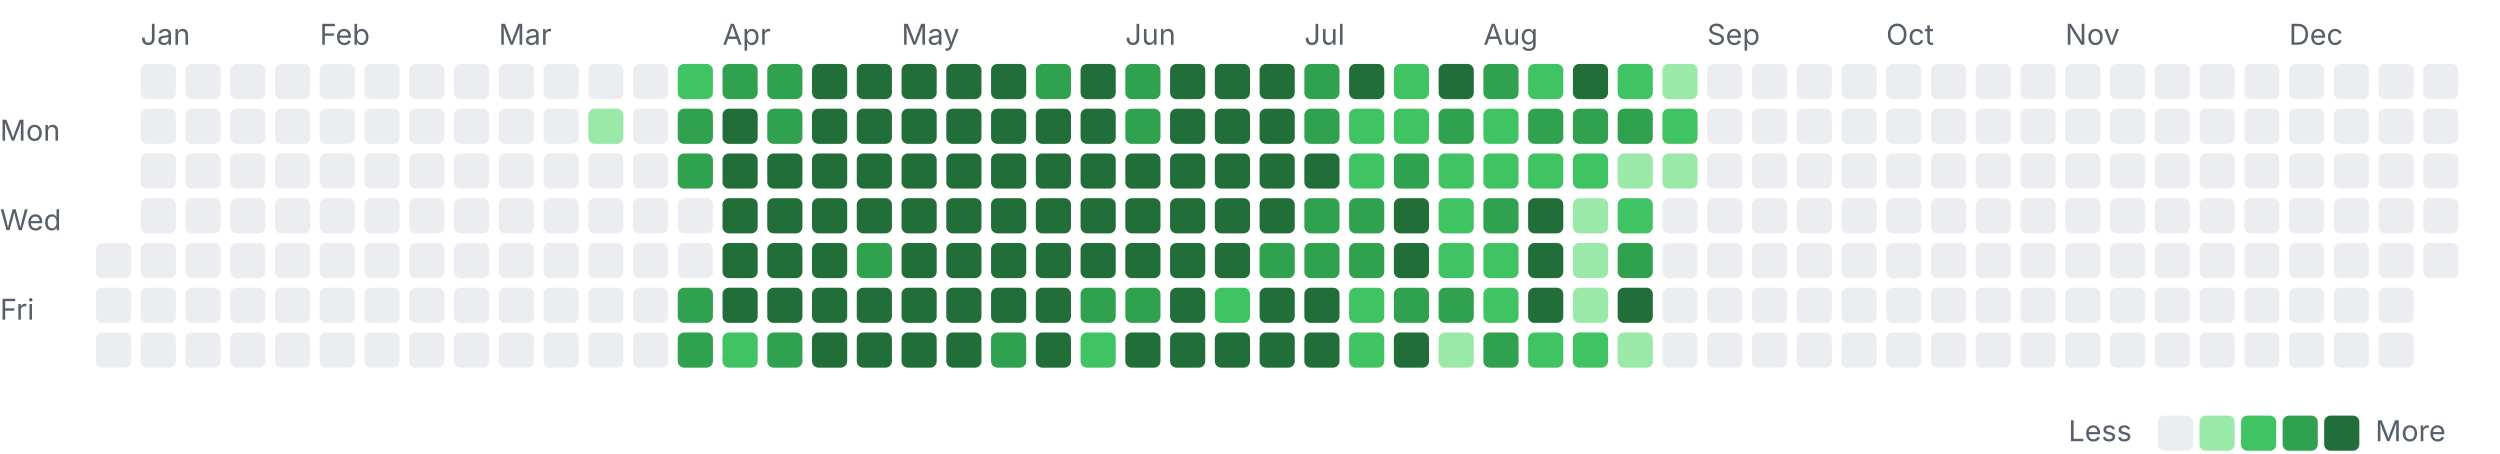
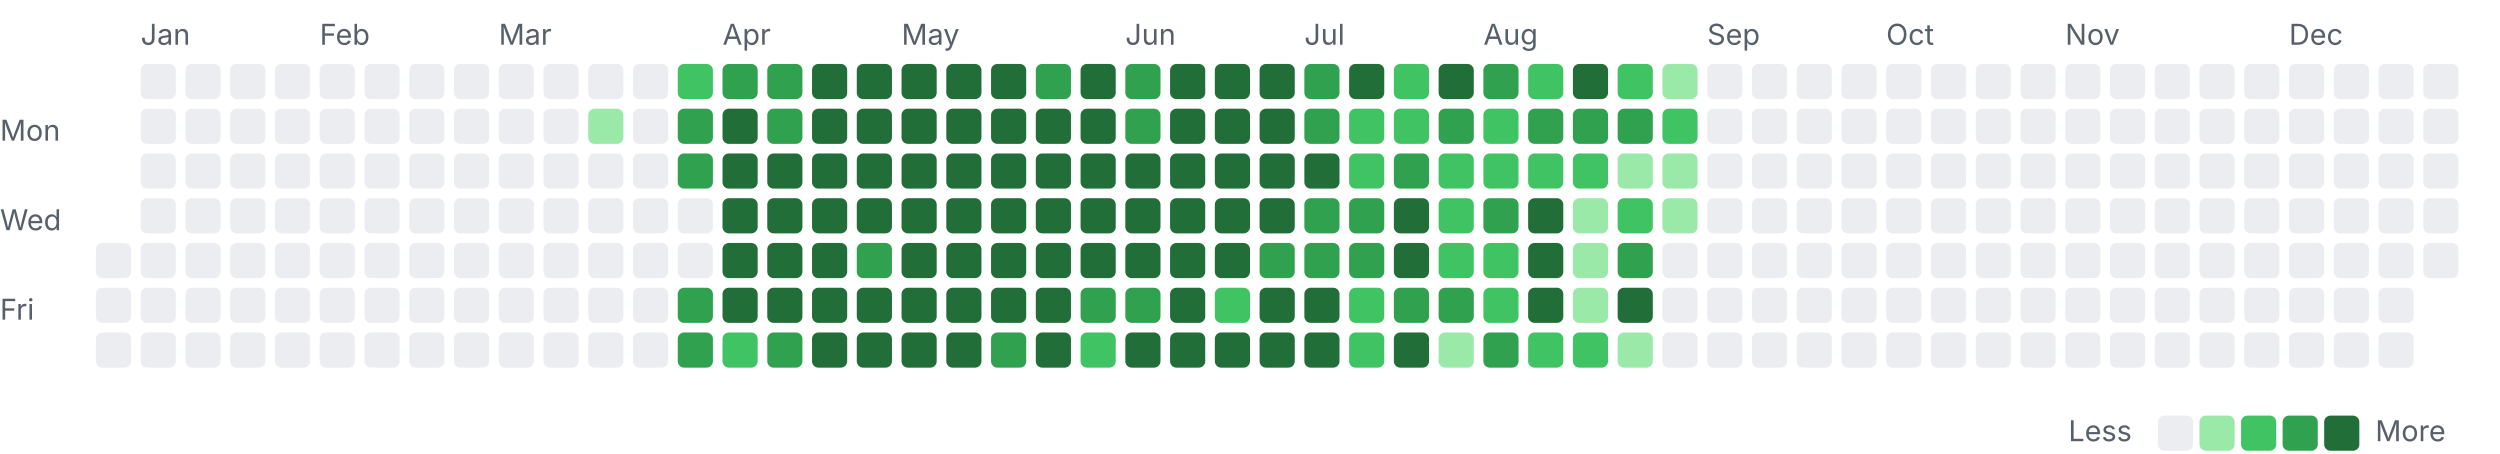
<svg xmlns="http://www.w3.org/2000/svg" width="782" height="142" viewBox="0 0 782 142">
  <style>.l0{fill:#ebedf0}.l1{fill:#9be9a8}.l2{fill:#40c463}.l3{fill:#30a14e}.l4{fill:#216e39} .lbl{fill:#57606a;font:9px -apple-system,Segoe UI,sans-serif}@media(prefers-color-scheme:dark){.l0{fill:#161b22}.l1{fill:#0e4429}.l2{fill:#006d32}.l3{fill:#26a641}.l4{fill:#39d353} .lbl{fill:#8b949e}}</style>
  <text class="lbl" x="44" y="14">Jan</text>
  <text class="lbl" x="100" y="14">Feb</text>
  <text class="lbl" x="156" y="14">Mar</text>
  <text class="lbl" x="226" y="14">Apr</text>
  <text class="lbl" x="282" y="14">May</text>
  <text class="lbl" x="352" y="14">Jun</text>
  <text class="lbl" x="408" y="14">Jul</text>
  <text class="lbl" x="464" y="14">Aug</text>
  <text class="lbl" x="534" y="14">Sep</text>
  <text class="lbl" x="590" y="14">Oct</text>
  <text class="lbl" x="646" y="14">Nov</text>
  <text class="lbl" x="716" y="14">Dec</text>
  <text class="lbl" x="0" y="44">Mon</text>
  <text class="lbl" x="0" y="72">Wed</text>
  <text class="lbl" x="0" y="100">Fri</text>
  <rect class="l0" x="30" y="76" width="11" height="11" rx="2" />
  <rect class="l0" x="30" y="90" width="11" height="11" rx="2" />
  <rect class="l0" x="30" y="104" width="11" height="11" rx="2" />
  <rect class="l0" x="44" y="20" width="11" height="11" rx="2" />
  <rect class="l0" x="44" y="34" width="11" height="11" rx="2" />
  <rect class="l0" x="44" y="48" width="11" height="11" rx="2" />
  <rect class="l0" x="44" y="62" width="11" height="11" rx="2" />
  <rect class="l0" x="44" y="76" width="11" height="11" rx="2" />
  <rect class="l0" x="44" y="90" width="11" height="11" rx="2" />
  <rect class="l0" x="44" y="104" width="11" height="11" rx="2" />
  <rect class="l0" x="58" y="20" width="11" height="11" rx="2" />
  <rect class="l0" x="58" y="34" width="11" height="11" rx="2" />
  <rect class="l0" x="58" y="48" width="11" height="11" rx="2" />
  <rect class="l0" x="58" y="62" width="11" height="11" rx="2" />
  <rect class="l0" x="58" y="76" width="11" height="11" rx="2" />
  <rect class="l0" x="58" y="90" width="11" height="11" rx="2" />
  <rect class="l0" x="58" y="104" width="11" height="11" rx="2" />
  <rect class="l0" x="72" y="20" width="11" height="11" rx="2" />
  <rect class="l0" x="72" y="34" width="11" height="11" rx="2" />
  <rect class="l0" x="72" y="48" width="11" height="11" rx="2" />
  <rect class="l0" x="72" y="62" width="11" height="11" rx="2" />
  <rect class="l0" x="72" y="76" width="11" height="11" rx="2" />
  <rect class="l0" x="72" y="90" width="11" height="11" rx="2" />
  <rect class="l0" x="72" y="104" width="11" height="11" rx="2" />
  <rect class="l0" x="86" y="20" width="11" height="11" rx="2" />
  <rect class="l0" x="86" y="34" width="11" height="11" rx="2" />
  <rect class="l0" x="86" y="48" width="11" height="11" rx="2" />
  <rect class="l0" x="86" y="62" width="11" height="11" rx="2" />
  <rect class="l0" x="86" y="76" width="11" height="11" rx="2" />
  <rect class="l0" x="86" y="90" width="11" height="11" rx="2" />
  <rect class="l0" x="86" y="104" width="11" height="11" rx="2" />
  <rect class="l0" x="100" y="20" width="11" height="11" rx="2" />
  <rect class="l0" x="100" y="34" width="11" height="11" rx="2" />
  <rect class="l0" x="100" y="48" width="11" height="11" rx="2" />
  <rect class="l0" x="100" y="62" width="11" height="11" rx="2" />
  <rect class="l0" x="100" y="76" width="11" height="11" rx="2" />
  <rect class="l0" x="100" y="90" width="11" height="11" rx="2" />
  <rect class="l0" x="100" y="104" width="11" height="11" rx="2" />
  <rect class="l0" x="114" y="20" width="11" height="11" rx="2" />
  <rect class="l0" x="114" y="34" width="11" height="11" rx="2" />
  <rect class="l0" x="114" y="48" width="11" height="11" rx="2" />
  <rect class="l0" x="114" y="62" width="11" height="11" rx="2" />
  <rect class="l0" x="114" y="76" width="11" height="11" rx="2" />
  <rect class="l0" x="114" y="90" width="11" height="11" rx="2" />
  <rect class="l0" x="114" y="104" width="11" height="11" rx="2" />
  <rect class="l0" x="128" y="20" width="11" height="11" rx="2" />
  <rect class="l0" x="128" y="34" width="11" height="11" rx="2" />
  <rect class="l0" x="128" y="48" width="11" height="11" rx="2" />
  <rect class="l0" x="128" y="62" width="11" height="11" rx="2" />
  <rect class="l0" x="128" y="76" width="11" height="11" rx="2" />
  <rect class="l0" x="128" y="90" width="11" height="11" rx="2" />
  <rect class="l0" x="128" y="104" width="11" height="11" rx="2" />
  <rect class="l0" x="142" y="20" width="11" height="11" rx="2" />
  <rect class="l0" x="142" y="34" width="11" height="11" rx="2" />
  <rect class="l0" x="142" y="48" width="11" height="11" rx="2" />
  <rect class="l0" x="142" y="62" width="11" height="11" rx="2" />
  <rect class="l0" x="142" y="76" width="11" height="11" rx="2" />
  <rect class="l0" x="142" y="90" width="11" height="11" rx="2" />
  <rect class="l0" x="142" y="104" width="11" height="11" rx="2" />
  <rect class="l0" x="156" y="20" width="11" height="11" rx="2" />
  <rect class="l0" x="156" y="34" width="11" height="11" rx="2" />
  <rect class="l0" x="156" y="48" width="11" height="11" rx="2" />
  <rect class="l0" x="156" y="62" width="11" height="11" rx="2" />
  <rect class="l0" x="156" y="76" width="11" height="11" rx="2" />
  <rect class="l0" x="156" y="90" width="11" height="11" rx="2" />
  <rect class="l0" x="156" y="104" width="11" height="11" rx="2" />
  <rect class="l0" x="170" y="20" width="11" height="11" rx="2" />
  <rect class="l0" x="170" y="34" width="11" height="11" rx="2" />
  <rect class="l0" x="170" y="48" width="11" height="11" rx="2" />
  <rect class="l0" x="170" y="62" width="11" height="11" rx="2" />
  <rect class="l0" x="170" y="76" width="11" height="11" rx="2" />
  <rect class="l0" x="170" y="90" width="11" height="11" rx="2" />
  <rect class="l0" x="170" y="104" width="11" height="11" rx="2" />
  <rect class="l0" x="184" y="20" width="11" height="11" rx="2" />
  <rect class="l1" x="184" y="34" width="11" height="11" rx="2" />
  <rect class="l0" x="184" y="48" width="11" height="11" rx="2" />
  <rect class="l0" x="184" y="62" width="11" height="11" rx="2" />
  <rect class="l0" x="184" y="76" width="11" height="11" rx="2" />
  <rect class="l0" x="184" y="90" width="11" height="11" rx="2" />
  <rect class="l0" x="184" y="104" width="11" height="11" rx="2" />
  <rect class="l0" x="198" y="20" width="11" height="11" rx="2" />
  <rect class="l0" x="198" y="34" width="11" height="11" rx="2" />
  <rect class="l0" x="198" y="48" width="11" height="11" rx="2" />
  <rect class="l0" x="198" y="62" width="11" height="11" rx="2" />
  <rect class="l0" x="198" y="76" width="11" height="11" rx="2" />
  <rect class="l0" x="198" y="90" width="11" height="11" rx="2" />
  <rect class="l0" x="198" y="104" width="11" height="11" rx="2" />
  <rect class="l2" x="212" y="20" width="11" height="11" rx="2" />
  <rect class="l3" x="212" y="34" width="11" height="11" rx="2" />
  <rect class="l3" x="212" y="48" width="11" height="11" rx="2" />
  <rect class="l0" x="212" y="62" width="11" height="11" rx="2" />
  <rect class="l0" x="212" y="76" width="11" height="11" rx="2" />
  <rect class="l3" x="212" y="90" width="11" height="11" rx="2" />
  <rect class="l3" x="212" y="104" width="11" height="11" rx="2" />
  <rect class="l3" x="226" y="20" width="11" height="11" rx="2" />
  <rect class="l4" x="226" y="34" width="11" height="11" rx="2" />
  <rect class="l4" x="226" y="48" width="11" height="11" rx="2" />
  <rect class="l4" x="226" y="62" width="11" height="11" rx="2" />
  <rect class="l4" x="226" y="76" width="11" height="11" rx="2" />
  <rect class="l4" x="226" y="90" width="11" height="11" rx="2" />
  <rect class="l2" x="226" y="104" width="11" height="11" rx="2" />
  <rect class="l3" x="240" y="20" width="11" height="11" rx="2" />
  <rect class="l3" x="240" y="34" width="11" height="11" rx="2" />
  <rect class="l4" x="240" y="48" width="11" height="11" rx="2" />
  <rect class="l4" x="240" y="62" width="11" height="11" rx="2" />
  <rect class="l4" x="240" y="76" width="11" height="11" rx="2" />
  <rect class="l4" x="240" y="90" width="11" height="11" rx="2" />
  <rect class="l3" x="240" y="104" width="11" height="11" rx="2" />
  <rect class="l4" x="254" y="20" width="11" height="11" rx="2" />
  <rect class="l4" x="254" y="34" width="11" height="11" rx="2" />
  <rect class="l4" x="254" y="48" width="11" height="11" rx="2" />
  <rect class="l4" x="254" y="62" width="11" height="11" rx="2" />
  <rect class="l4" x="254" y="76" width="11" height="11" rx="2" />
  <rect class="l4" x="254" y="90" width="11" height="11" rx="2" />
  <rect class="l4" x="254" y="104" width="11" height="11" rx="2" />
  <rect class="l4" x="268" y="20" width="11" height="11" rx="2" />
  <rect class="l4" x="268" y="34" width="11" height="11" rx="2" />
  <rect class="l4" x="268" y="48" width="11" height="11" rx="2" />
  <rect class="l4" x="268" y="62" width="11" height="11" rx="2" />
  <rect class="l3" x="268" y="76" width="11" height="11" rx="2" />
  <rect class="l4" x="268" y="90" width="11" height="11" rx="2" />
  <rect class="l4" x="268" y="104" width="11" height="11" rx="2" />
  <rect class="l4" x="282" y="20" width="11" height="11" rx="2" />
  <rect class="l4" x="282" y="34" width="11" height="11" rx="2" />
  <rect class="l4" x="282" y="48" width="11" height="11" rx="2" />
  <rect class="l4" x="282" y="62" width="11" height="11" rx="2" />
  <rect class="l4" x="282" y="76" width="11" height="11" rx="2" />
  <rect class="l4" x="282" y="90" width="11" height="11" rx="2" />
  <rect class="l4" x="282" y="104" width="11" height="11" rx="2" />
  <rect class="l4" x="296" y="20" width="11" height="11" rx="2" />
  <rect class="l4" x="296" y="34" width="11" height="11" rx="2" />
  <rect class="l4" x="296" y="48" width="11" height="11" rx="2" />
  <rect class="l4" x="296" y="62" width="11" height="11" rx="2" />
  <rect class="l4" x="296" y="76" width="11" height="11" rx="2" />
  <rect class="l4" x="296" y="90" width="11" height="11" rx="2" />
  <rect class="l4" x="296" y="104" width="11" height="11" rx="2" />
  <rect class="l4" x="310" y="20" width="11" height="11" rx="2" />
  <rect class="l4" x="310" y="34" width="11" height="11" rx="2" />
  <rect class="l4" x="310" y="48" width="11" height="11" rx="2" />
  <rect class="l4" x="310" y="62" width="11" height="11" rx="2" />
  <rect class="l4" x="310" y="76" width="11" height="11" rx="2" />
  <rect class="l4" x="310" y="90" width="11" height="11" rx="2" />
  <rect class="l3" x="310" y="104" width="11" height="11" rx="2" />
  <rect class="l3" x="324" y="20" width="11" height="11" rx="2" />
  <rect class="l4" x="324" y="34" width="11" height="11" rx="2" />
  <rect class="l4" x="324" y="48" width="11" height="11" rx="2" />
  <rect class="l4" x="324" y="62" width="11" height="11" rx="2" />
  <rect class="l4" x="324" y="76" width="11" height="11" rx="2" />
  <rect class="l4" x="324" y="90" width="11" height="11" rx="2" />
  <rect class="l4" x="324" y="104" width="11" height="11" rx="2" />
  <rect class="l4" x="338" y="20" width="11" height="11" rx="2" />
  <rect class="l4" x="338" y="34" width="11" height="11" rx="2" />
  <rect class="l4" x="338" y="48" width="11" height="11" rx="2" />
  <rect class="l4" x="338" y="62" width="11" height="11" rx="2" />
  <rect class="l4" x="338" y="76" width="11" height="11" rx="2" />
  <rect class="l3" x="338" y="90" width="11" height="11" rx="2" />
  <rect class="l2" x="338" y="104" width="11" height="11" rx="2" />
  <rect class="l3" x="352" y="20" width="11" height="11" rx="2" />
  <rect class="l3" x="352" y="34" width="11" height="11" rx="2" />
  <rect class="l4" x="352" y="48" width="11" height="11" rx="2" />
  <rect class="l4" x="352" y="62" width="11" height="11" rx="2" />
  <rect class="l4" x="352" y="76" width="11" height="11" rx="2" />
  <rect class="l3" x="352" y="90" width="11" height="11" rx="2" />
  <rect class="l4" x="352" y="104" width="11" height="11" rx="2" />
  <rect class="l4" x="366" y="20" width="11" height="11" rx="2" />
  <rect class="l4" x="366" y="34" width="11" height="11" rx="2" />
  <rect class="l4" x="366" y="48" width="11" height="11" rx="2" />
  <rect class="l4" x="366" y="62" width="11" height="11" rx="2" />
  <rect class="l4" x="366" y="76" width="11" height="11" rx="2" />
  <rect class="l4" x="366" y="90" width="11" height="11" rx="2" />
  <rect class="l4" x="366" y="104" width="11" height="11" rx="2" />
  <rect class="l4" x="380" y="20" width="11" height="11" rx="2" />
  <rect class="l4" x="380" y="34" width="11" height="11" rx="2" />
  <rect class="l4" x="380" y="48" width="11" height="11" rx="2" />
  <rect class="l4" x="380" y="62" width="11" height="11" rx="2" />
  <rect class="l4" x="380" y="76" width="11" height="11" rx="2" />
  <rect class="l2" x="380" y="90" width="11" height="11" rx="2" />
  <rect class="l4" x="380" y="104" width="11" height="11" rx="2" />
  <rect class="l4" x="394" y="20" width="11" height="11" rx="2" />
  <rect class="l4" x="394" y="34" width="11" height="11" rx="2" />
  <rect class="l4" x="394" y="48" width="11" height="11" rx="2" />
  <rect class="l4" x="394" y="62" width="11" height="11" rx="2" />
  <rect class="l3" x="394" y="76" width="11" height="11" rx="2" />
  <rect class="l4" x="394" y="90" width="11" height="11" rx="2" />
  <rect class="l4" x="394" y="104" width="11" height="11" rx="2" />
  <rect class="l3" x="408" y="20" width="11" height="11" rx="2" />
  <rect class="l3" x="408" y="34" width="11" height="11" rx="2" />
  <rect class="l4" x="408" y="48" width="11" height="11" rx="2" />
  <rect class="l3" x="408" y="62" width="11" height="11" rx="2" />
  <rect class="l3" x="408" y="76" width="11" height="11" rx="2" />
  <rect class="l4" x="408" y="90" width="11" height="11" rx="2" />
  <rect class="l4" x="408" y="104" width="11" height="11" rx="2" />
  <rect class="l4" x="422" y="20" width="11" height="11" rx="2" />
  <rect class="l2" x="422" y="34" width="11" height="11" rx="2" />
  <rect class="l2" x="422" y="48" width="11" height="11" rx="2" />
  <rect class="l3" x="422" y="62" width="11" height="11" rx="2" />
  <rect class="l3" x="422" y="76" width="11" height="11" rx="2" />
  <rect class="l2" x="422" y="90" width="11" height="11" rx="2" />
  <rect class="l2" x="422" y="104" width="11" height="11" rx="2" />
  <rect class="l2" x="436" y="20" width="11" height="11" rx="2" />
  <rect class="l2" x="436" y="34" width="11" height="11" rx="2" />
  <rect class="l3" x="436" y="48" width="11" height="11" rx="2" />
  <rect class="l4" x="436" y="62" width="11" height="11" rx="2" />
  <rect class="l4" x="436" y="76" width="11" height="11" rx="2" />
  <rect class="l3" x="436" y="90" width="11" height="11" rx="2" />
  <rect class="l4" x="436" y="104" width="11" height="11" rx="2" />
  <rect class="l4" x="450" y="20" width="11" height="11" rx="2" />
  <rect class="l3" x="450" y="34" width="11" height="11" rx="2" />
  <rect class="l2" x="450" y="48" width="11" height="11" rx="2" />
  <rect class="l2" x="450" y="62" width="11" height="11" rx="2" />
  <rect class="l2" x="450" y="76" width="11" height="11" rx="2" />
  <rect class="l3" x="450" y="90" width="11" height="11" rx="2" />
  <rect class="l1" x="450" y="104" width="11" height="11" rx="2" />
  <rect class="l3" x="464" y="20" width="11" height="11" rx="2" />
  <rect class="l2" x="464" y="34" width="11" height="11" rx="2" />
  <rect class="l2" x="464" y="48" width="11" height="11" rx="2" />
  <rect class="l3" x="464" y="62" width="11" height="11" rx="2" />
  <rect class="l2" x="464" y="76" width="11" height="11" rx="2" />
  <rect class="l2" x="464" y="90" width="11" height="11" rx="2" />
  <rect class="l3" x="464" y="104" width="11" height="11" rx="2" />
  <rect class="l2" x="478" y="20" width="11" height="11" rx="2" />
  <rect class="l3" x="478" y="34" width="11" height="11" rx="2" />
  <rect class="l2" x="478" y="48" width="11" height="11" rx="2" />
  <rect class="l4" x="478" y="62" width="11" height="11" rx="2" />
  <rect class="l4" x="478" y="76" width="11" height="11" rx="2" />
  <rect class="l4" x="478" y="90" width="11" height="11" rx="2" />
  <rect class="l2" x="478" y="104" width="11" height="11" rx="2" />
  <rect class="l4" x="492" y="20" width="11" height="11" rx="2" />
  <rect class="l3" x="492" y="34" width="11" height="11" rx="2" />
  <rect class="l2" x="492" y="48" width="11" height="11" rx="2" />
  <rect class="l1" x="492" y="62" width="11" height="11" rx="2" />
  <rect class="l1" x="492" y="76" width="11" height="11" rx="2" />
  <rect class="l1" x="492" y="90" width="11" height="11" rx="2" />
  <rect class="l2" x="492" y="104" width="11" height="11" rx="2" />
  <rect class="l2" x="506" y="20" width="11" height="11" rx="2" />
  <rect class="l3" x="506" y="34" width="11" height="11" rx="2" />
  <rect class="l1" x="506" y="48" width="11" height="11" rx="2" />
  <rect class="l2" x="506" y="62" width="11" height="11" rx="2" />
  <rect class="l3" x="506" y="76" width="11" height="11" rx="2" />
  <rect class="l4" x="506" y="90" width="11" height="11" rx="2" />
  <rect class="l1" x="506" y="104" width="11" height="11" rx="2" />
  <rect class="l1" x="520" y="20" width="11" height="11" rx="2" />
  <rect class="l2" x="520" y="34" width="11" height="11" rx="2" />
  <rect class="l1" x="520" y="48" width="11" height="11" rx="2" />
-   <rect class="l0" x="520" y="62" width="11" height="11" rx="2" />
+   <rect class="l1" x="520" y="62" width="11" height="11" rx="2" />
  <rect class="l0" x="520" y="76" width="11" height="11" rx="2" />
  <rect class="l0" x="520" y="90" width="11" height="11" rx="2" />
  <rect class="l0" x="520" y="104" width="11" height="11" rx="2" />
  <rect class="l0" x="534" y="20" width="11" height="11" rx="2" />
  <rect class="l0" x="534" y="34" width="11" height="11" rx="2" />
  <rect class="l0" x="534" y="48" width="11" height="11" rx="2" />
  <rect class="l0" x="534" y="62" width="11" height="11" rx="2" />
  <rect class="l0" x="534" y="76" width="11" height="11" rx="2" />
  <rect class="l0" x="534" y="90" width="11" height="11" rx="2" />
  <rect class="l0" x="534" y="104" width="11" height="11" rx="2" />
  <rect class="l0" x="548" y="20" width="11" height="11" rx="2" />
  <rect class="l0" x="548" y="34" width="11" height="11" rx="2" />
  <rect class="l0" x="548" y="48" width="11" height="11" rx="2" />
  <rect class="l0" x="548" y="62" width="11" height="11" rx="2" />
  <rect class="l0" x="548" y="76" width="11" height="11" rx="2" />
  <rect class="l0" x="548" y="90" width="11" height="11" rx="2" />
  <rect class="l0" x="548" y="104" width="11" height="11" rx="2" />
  <rect class="l0" x="562" y="20" width="11" height="11" rx="2" />
  <rect class="l0" x="562" y="34" width="11" height="11" rx="2" />
  <rect class="l0" x="562" y="48" width="11" height="11" rx="2" />
  <rect class="l0" x="562" y="62" width="11" height="11" rx="2" />
  <rect class="l0" x="562" y="76" width="11" height="11" rx="2" />
  <rect class="l0" x="562" y="90" width="11" height="11" rx="2" />
  <rect class="l0" x="562" y="104" width="11" height="11" rx="2" />
  <rect class="l0" x="576" y="20" width="11" height="11" rx="2" />
  <rect class="l0" x="576" y="34" width="11" height="11" rx="2" />
  <rect class="l0" x="576" y="48" width="11" height="11" rx="2" />
  <rect class="l0" x="576" y="62" width="11" height="11" rx="2" />
  <rect class="l0" x="576" y="76" width="11" height="11" rx="2" />
  <rect class="l0" x="576" y="90" width="11" height="11" rx="2" />
  <rect class="l0" x="576" y="104" width="11" height="11" rx="2" />
  <rect class="l0" x="590" y="20" width="11" height="11" rx="2" />
  <rect class="l0" x="590" y="34" width="11" height="11" rx="2" />
  <rect class="l0" x="590" y="48" width="11" height="11" rx="2" />
  <rect class="l0" x="590" y="62" width="11" height="11" rx="2" />
  <rect class="l0" x="590" y="76" width="11" height="11" rx="2" />
  <rect class="l0" x="590" y="90" width="11" height="11" rx="2" />
  <rect class="l0" x="590" y="104" width="11" height="11" rx="2" />
  <rect class="l0" x="604" y="20" width="11" height="11" rx="2" />
  <rect class="l0" x="604" y="34" width="11" height="11" rx="2" />
  <rect class="l0" x="604" y="48" width="11" height="11" rx="2" />
  <rect class="l0" x="604" y="62" width="11" height="11" rx="2" />
  <rect class="l0" x="604" y="76" width="11" height="11" rx="2" />
  <rect class="l0" x="604" y="90" width="11" height="11" rx="2" />
  <rect class="l0" x="604" y="104" width="11" height="11" rx="2" />
  <rect class="l0" x="618" y="20" width="11" height="11" rx="2" />
  <rect class="l0" x="618" y="34" width="11" height="11" rx="2" />
  <rect class="l0" x="618" y="48" width="11" height="11" rx="2" />
  <rect class="l0" x="618" y="62" width="11" height="11" rx="2" />
  <rect class="l0" x="618" y="76" width="11" height="11" rx="2" />
  <rect class="l0" x="618" y="90" width="11" height="11" rx="2" />
  <rect class="l0" x="618" y="104" width="11" height="11" rx="2" />
  <rect class="l0" x="632" y="20" width="11" height="11" rx="2" />
  <rect class="l0" x="632" y="34" width="11" height="11" rx="2" />
  <rect class="l0" x="632" y="48" width="11" height="11" rx="2" />
  <rect class="l0" x="632" y="62" width="11" height="11" rx="2" />
  <rect class="l0" x="632" y="76" width="11" height="11" rx="2" />
  <rect class="l0" x="632" y="90" width="11" height="11" rx="2" />
  <rect class="l0" x="632" y="104" width="11" height="11" rx="2" />
  <rect class="l0" x="646" y="20" width="11" height="11" rx="2" />
  <rect class="l0" x="646" y="34" width="11" height="11" rx="2" />
  <rect class="l0" x="646" y="48" width="11" height="11" rx="2" />
  <rect class="l0" x="646" y="62" width="11" height="11" rx="2" />
  <rect class="l0" x="646" y="76" width="11" height="11" rx="2" />
  <rect class="l0" x="646" y="90" width="11" height="11" rx="2" />
  <rect class="l0" x="646" y="104" width="11" height="11" rx="2" />
  <rect class="l0" x="660" y="20" width="11" height="11" rx="2" />
  <rect class="l0" x="660" y="34" width="11" height="11" rx="2" />
  <rect class="l0" x="660" y="48" width="11" height="11" rx="2" />
  <rect class="l0" x="660" y="62" width="11" height="11" rx="2" />
  <rect class="l0" x="660" y="76" width="11" height="11" rx="2" />
  <rect class="l0" x="660" y="90" width="11" height="11" rx="2" />
  <rect class="l0" x="660" y="104" width="11" height="11" rx="2" />
  <rect class="l0" x="674" y="20" width="11" height="11" rx="2" />
  <rect class="l0" x="674" y="34" width="11" height="11" rx="2" />
  <rect class="l0" x="674" y="48" width="11" height="11" rx="2" />
  <rect class="l0" x="674" y="62" width="11" height="11" rx="2" />
  <rect class="l0" x="674" y="76" width="11" height="11" rx="2" />
  <rect class="l0" x="674" y="90" width="11" height="11" rx="2" />
  <rect class="l0" x="674" y="104" width="11" height="11" rx="2" />
  <rect class="l0" x="688" y="20" width="11" height="11" rx="2" />
  <rect class="l0" x="688" y="34" width="11" height="11" rx="2" />
  <rect class="l0" x="688" y="48" width="11" height="11" rx="2" />
  <rect class="l0" x="688" y="62" width="11" height="11" rx="2" />
  <rect class="l0" x="688" y="76" width="11" height="11" rx="2" />
  <rect class="l0" x="688" y="90" width="11" height="11" rx="2" />
  <rect class="l0" x="688" y="104" width="11" height="11" rx="2" />
  <rect class="l0" x="702" y="20" width="11" height="11" rx="2" />
  <rect class="l0" x="702" y="34" width="11" height="11" rx="2" />
  <rect class="l0" x="702" y="48" width="11" height="11" rx="2" />
  <rect class="l0" x="702" y="62" width="11" height="11" rx="2" />
  <rect class="l0" x="702" y="76" width="11" height="11" rx="2" />
  <rect class="l0" x="702" y="90" width="11" height="11" rx="2" />
  <rect class="l0" x="702" y="104" width="11" height="11" rx="2" />
  <rect class="l0" x="716" y="20" width="11" height="11" rx="2" />
  <rect class="l0" x="716" y="34" width="11" height="11" rx="2" />
  <rect class="l0" x="716" y="48" width="11" height="11" rx="2" />
  <rect class="l0" x="716" y="62" width="11" height="11" rx="2" />
  <rect class="l0" x="716" y="76" width="11" height="11" rx="2" />
  <rect class="l0" x="716" y="90" width="11" height="11" rx="2" />
  <rect class="l0" x="716" y="104" width="11" height="11" rx="2" />
  <rect class="l0" x="730" y="20" width="11" height="11" rx="2" />
  <rect class="l0" x="730" y="34" width="11" height="11" rx="2" />
  <rect class="l0" x="730" y="48" width="11" height="11" rx="2" />
  <rect class="l0" x="730" y="62" width="11" height="11" rx="2" />
  <rect class="l0" x="730" y="76" width="11" height="11" rx="2" />
  <rect class="l0" x="730" y="90" width="11" height="11" rx="2" />
  <rect class="l0" x="730" y="104" width="11" height="11" rx="2" />
  <rect class="l0" x="744" y="20" width="11" height="11" rx="2" />
  <rect class="l0" x="744" y="34" width="11" height="11" rx="2" />
  <rect class="l0" x="744" y="48" width="11" height="11" rx="2" />
  <rect class="l0" x="744" y="62" width="11" height="11" rx="2" />
  <rect class="l0" x="744" y="76" width="11" height="11" rx="2" />
  <rect class="l0" x="744" y="90" width="11" height="11" rx="2" />
  <rect class="l0" x="744" y="104" width="11" height="11" rx="2" />
  <rect class="l0" x="758" y="20" width="11" height="11" rx="2" />
  <rect class="l0" x="758" y="34" width="11" height="11" rx="2" />
  <rect class="l0" x="758" y="48" width="11" height="11" rx="2" />
  <rect class="l0" x="758" y="62" width="11" height="11" rx="2" />
  <rect class="l0" x="758" y="76" width="11" height="11" rx="2" />
  <text class="lbl" x="647" y="138">Less</text>
  <rect class="l0" x="675" y="130" width="11" height="11" rx="2" />
  <rect class="l1" x="688" y="130" width="11" height="11" rx="2" />
  <rect class="l2" x="701" y="130" width="11" height="11" rx="2" />
  <rect class="l3" x="714" y="130" width="11" height="11" rx="2" />
  <rect class="l4" x="727" y="130" width="11" height="11" rx="2" />
  <text class="lbl" x="743" y="138">More</text>
</svg>
